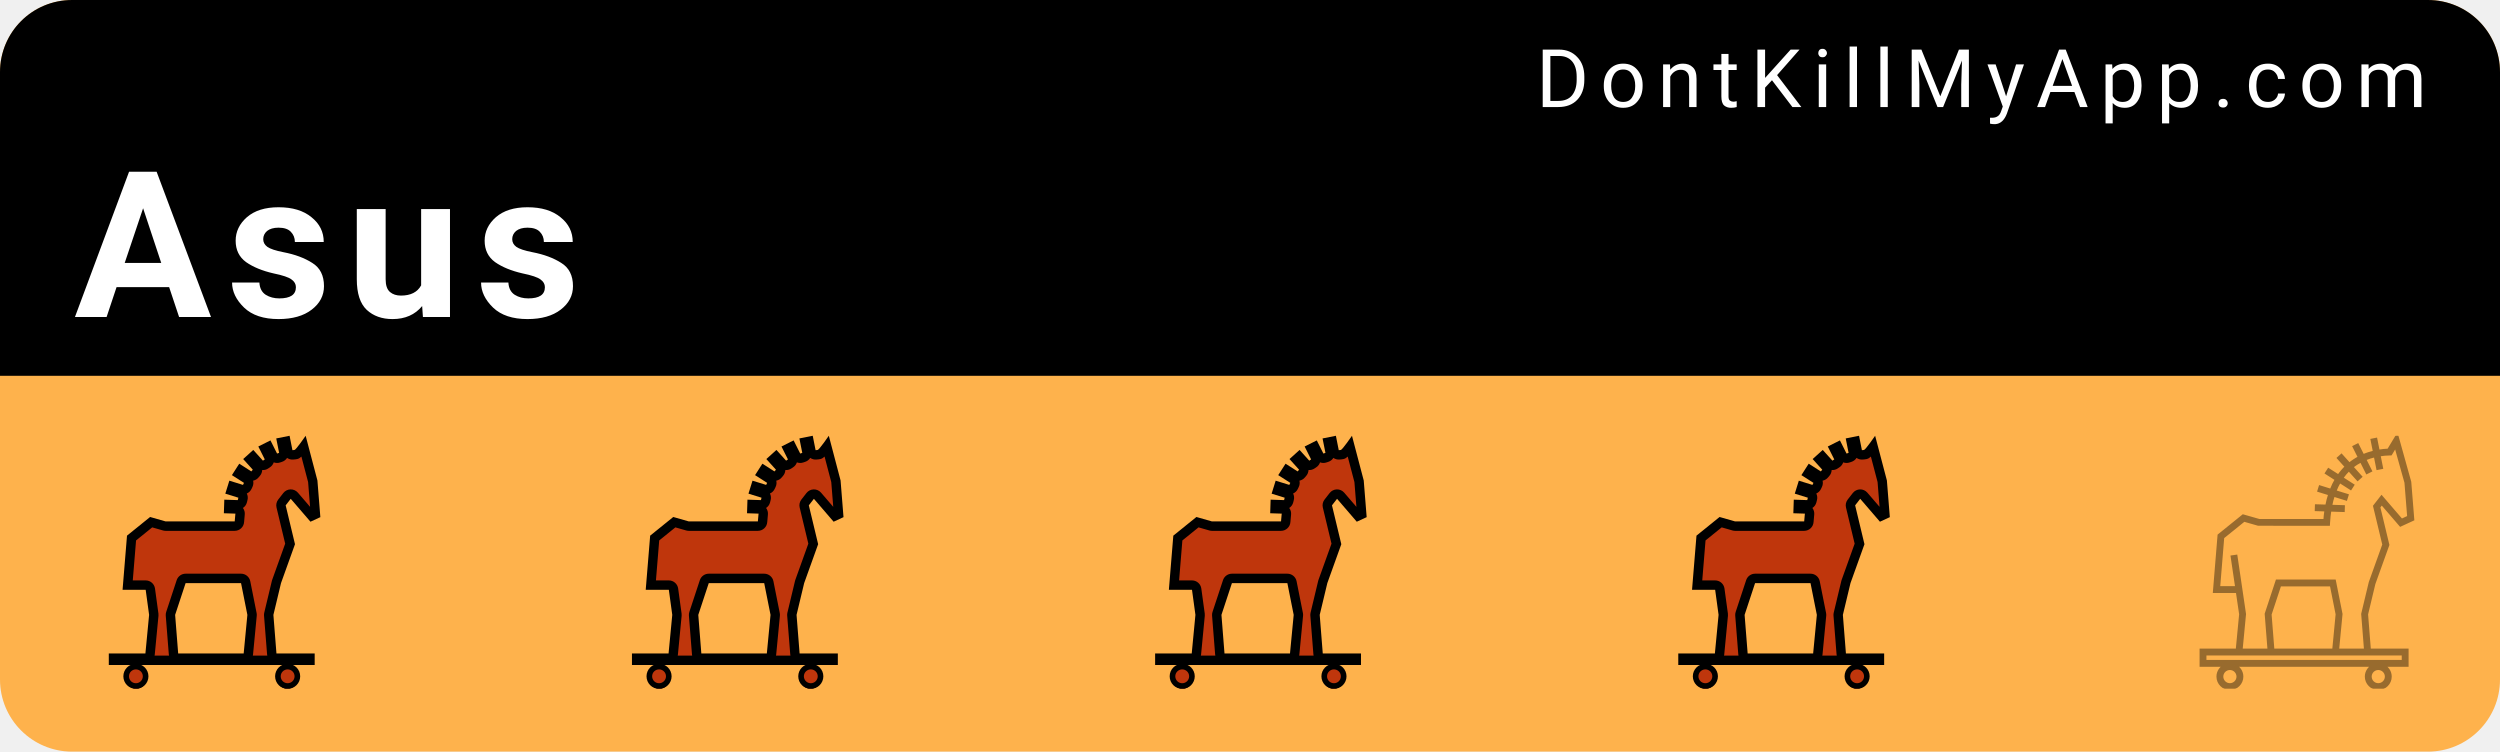
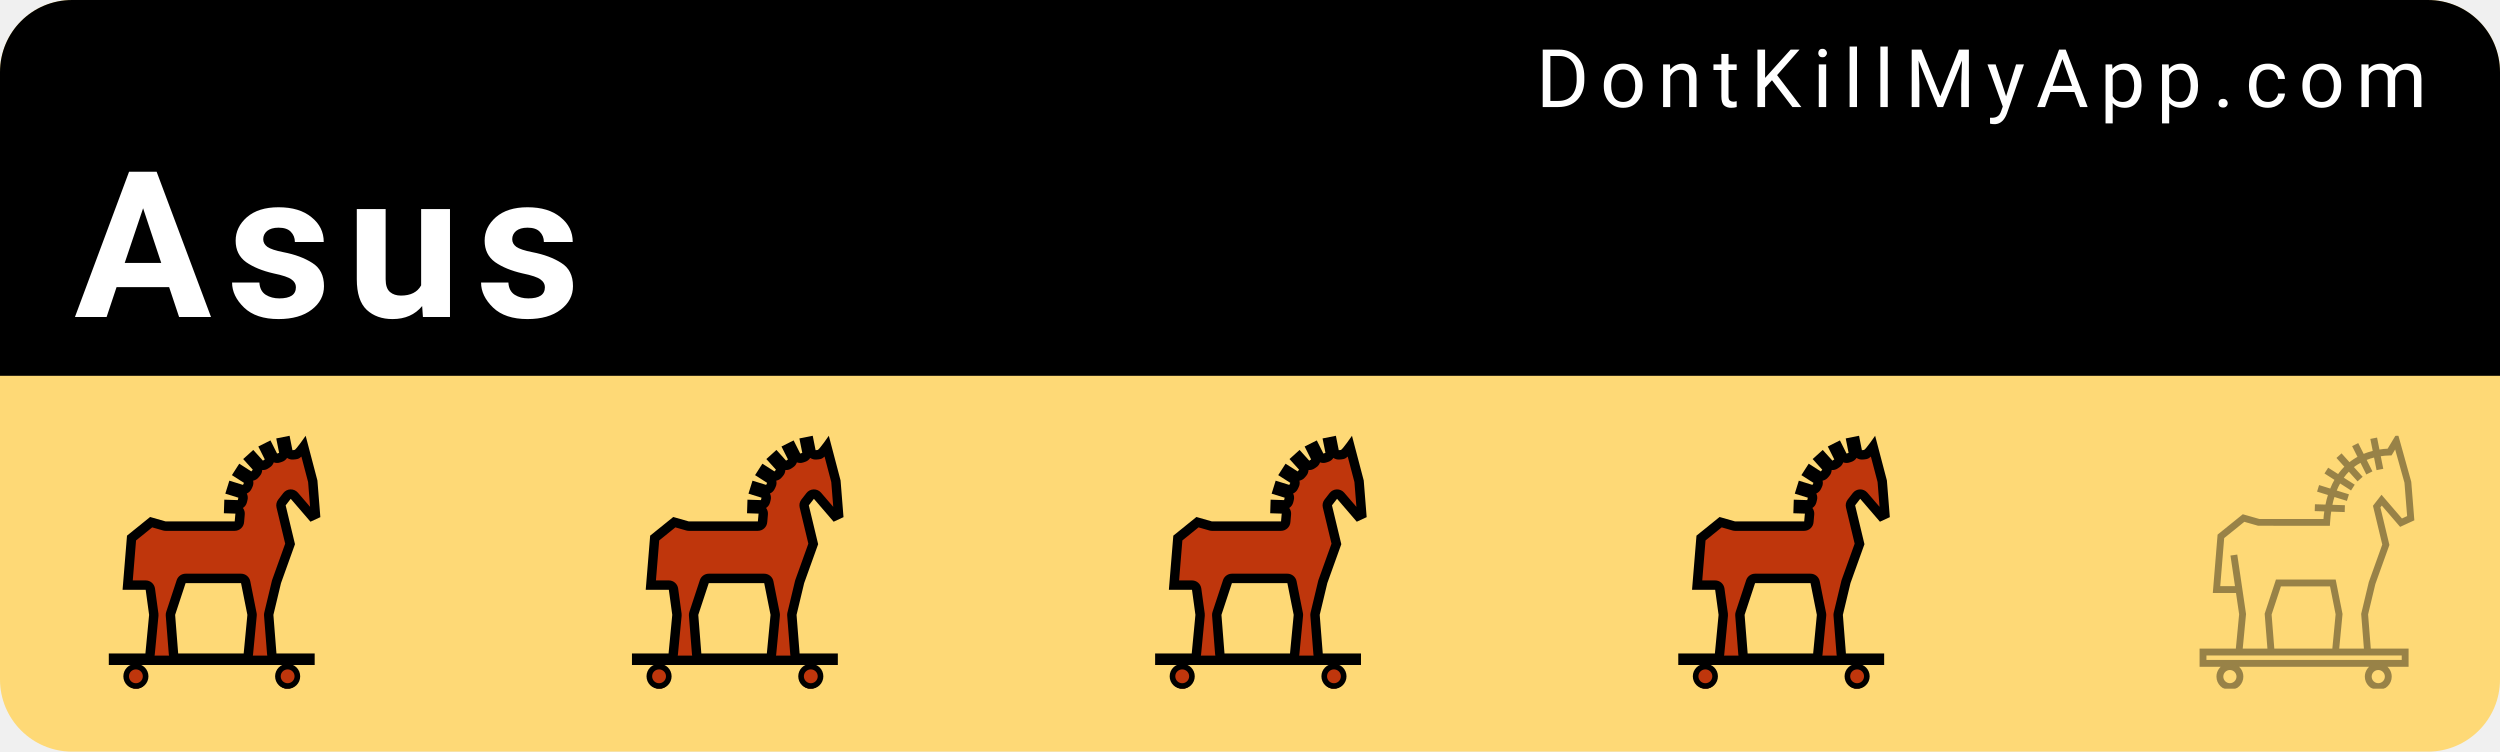
<svg xmlns="http://www.w3.org/2000/svg" width="153mm" height="46mm" viewBox="0 0 153 46" version="1.1" id="svg8">
  <defs id="defs2" />
  <g id="layer1" transform="translate(0,-251)">
-     <rect style="color:#000000;clip-rule:nonzero;display:inline;overflow:visible;visibility:visible;opacity:1;isolation:auto;mix-blend-mode:normal;color-interpolation:sRGB;color-interpolation-filters:linearRGB;solid-color:#000000;solid-opacity:1;fill:#feb24c;fill-opacity:1;fill-rule:nonzero;stroke:none;stroke-width:0.529;stroke-linecap:round;stroke-linejoin:miter;stroke-miterlimit:4;stroke-dasharray:none;stroke-dashoffset:0;stroke-opacity:1;color-rendering:auto;image-rendering:auto;shape-rendering:auto;text-rendering:auto;enable-background:accumulate" id="bkg" width="153" height="46" x="6.5503158e-15" y="251" rx="4.416" ry="4.416" />
+     <rect style="color:#000000;clip-rule:nonzero;display:inline;overflow:visible;visibility:visible;opacity:1;isolation:auto;mix-blend-mode:normal;color-interpolation:sRGB;color-interpolation-filters:linearRGB;solid-color:#000000;solid-opacity:1;fill:#fed976;fill-opacity:1;fill-rule:nonzero;stroke:none;stroke-width:0.529;stroke-linecap:round;stroke-linejoin:miter;stroke-miterlimit:4;stroke-dasharray:none;stroke-dashoffset:0;stroke-opacity:1;color-rendering:auto;image-rendering:auto;shape-rendering:auto;text-rendering:auto;enable-background:accumulate" id="bkg" width="153" height="46" x="6.5503158e-15" y="251" rx="4.416" ry="4.416" />
    <path style="color:#000000;clip-rule:nonzero;display:inline;overflow:visible;visibility:visible;opacity:1;isolation:auto;mix-blend-mode:normal;color-interpolation:sRGB;color-interpolation-filters:linearRGB;solid-color:#000000;solid-opacity:1;fill:#000000;fill-opacity:1;fill-rule:nonzero;stroke:none;stroke-width:2;stroke-linecap:round;stroke-linejoin:miter;stroke-miterlimit:4;stroke-dasharray:none;stroke-dashoffset:0;stroke-opacity:1;color-rendering:auto;image-rendering:auto;shape-rendering:auto;text-rendering:auto;enable-background:accumulate" d="M 16.689,0 C 7.443,0 0,7.443 0,16.689 V 86.93 H 578.268 V 16.689 C 578.268,7.443 570.824,0 561.578,0 Z" id="bkgtop" transform="matrix(0.2645833,0,0,0.2645833,0,251)" />
    <text xml:space="preserve" style="font-style:normal;font-variant:normal;font-weight:300;font-stretch:normal;font-size:9.648px;line-height:0%;font-family:Roboto;-inkscape-font-specification:'Roboto Light';text-align:start;letter-spacing:0.685px;word-spacing:0px;writing-mode:lr-tb;text-anchor:start;fill:#ffffff;fill-opacity:1;stroke:none;stroke-width:0.201px;stroke-linecap:butt;stroke-linejoin:miter;stroke-opacity:1" x="94.007" y="257.55" id="link">
      <tspan id="tspan817" x="94.007" y="257.55" style="font-style:normal;font-variant:normal;font-weight:normal;font-stretch:normal;font-size:4.939px;font-family:Roboto;-inkscape-font-specification:Roboto;fill:#ffffff;stroke-width:0.201px">DontKillMyApp.com</tspan>
    </text>
    <text xml:space="preserve" style="font-style:normal;font-variant:normal;font-weight:bold;font-stretch:normal;font-size:12.7px;line-height:0%;font-family:Roboto;-inkscape-font-specification:'Roboto Bold';text-align:start;letter-spacing:0.902px;word-spacing:0px;writing-mode:lr-tb;text-anchor:start;fill:#ffffff;fill-opacity:1;stroke:none;stroke-width:0.265px;stroke-linecap:butt;stroke-linejoin:miter;stroke-opacity:1" x="4.538" y="270.402" id="vendor">
      <tspan id="tspan821" x="4.538" y="270.402" style="font-style:normal;font-variant:normal;font-weight:bold;font-stretch:normal;font-size:12.5px;font-family:Roboto;-inkscape-font-specification:'Roboto Bold';fill:#ffffff;stroke-width:0.265px">Asus</tspan>
    </text>
    <g id="poo1" transform="matrix(0.01510025,0,0,0.01510025,5.393161,277.6693)">
      <svg version="1.1" x="0px" y="0px" viewBox="0 0 75.284 90" xml:space="preserve" id="svg14" width="1025" height="1025">
        <defs id="defs18" />
        <g id="g8" transform="translate(-12.358,-5)">
          <circle cx="75.88" cy="91.367" r="3.633" id="circle2" />
          <circle cx="22.104" cy="91.367" r="3.633" id="circle4" />
          <path d="M 70.933,68.74 73.642,57.429 78.616,43.583 75.297,29.754 77.107,27.43 84.123,35.584 87.642,33.96 86.598,20.908 82.413,5 c 0,0 -3.433,5.014 -3.983,5.058 -0.235,0.019 -0.476,0.041 -0.722,0.067 L 76.688,5 l -4.743,0.945 1.024,5.144 c -0.243,0.075 -0.487,0.155 -0.731,0.24 L 69.89,6.65 l -4.323,2.168 2.307,4.599 c -0.223,0.141 -0.444,0.287 -0.665,0.44 l -3.435,-3.814 -3.593,3.237 3.418,3.794 c -0.176,0.2 -0.351,0.402 -0.523,0.613 l -4.3,-2.751 -2.606,4.074 4.293,2.746 c -0.119,0.237 -0.234,0.483 -0.348,0.73 l -4.859,-1.507 -1.434,4.619 4.649,1.442 c -0.076,0.278 -0.144,0.567 -0.214,0.855 l -4.794,-0.156 -0.157,4.834 4.106,0.133 C 57.309,33.6 57.22,34.517 57.165,35.481 H 32.587 L 27.056,33.9 18.837,40.539 17.255,59.821 h 8.228 l 1.219,8.917 -1.315,13.722 H 12.358 v 4.115 H 85.623 V 82.46 H 72.017 Z M 37.046,82.462 35.962,68.74 39.693,57.429 h 19.724 l 2.255,11.311 -1.315,13.722 z" id="path6" />
        </g>
        <g transform="translate(-12.358,-5)" id="g821" style="fill:#bf360c;fill-opacity:1">
          <circle id="circle815" r="3.633" cy="91.367" cx="75.88" style="fill:#bf360c;fill-opacity:1" />
          <circle id="circle817" r="3.633" cy="91.367" cx="22.104" style="fill:#bf360c;fill-opacity:1" />
          <path style="fill:#bf360c;fill-opacity:1" id="path819" d="m 80.895,12.396 c -0.113,0.103 -0.209,0.199 -0.396,0.332 -0.277,0.196 -0.575,0.57 -1.801,0.668 -0.217,0.018 -0.43,0.037 -0.639,0.059 A 3.349,3.349 0 0 1 75.799,12.875 3.349,3.349 0 0 1 73.957,14.289 c -0.218,0.067 -0.424,0.134 -0.617,0.201 a 3.349,3.349 0 0 1 -2.287,-0.029 3.349,3.349 0 0 1 -1.391,1.787 c -0.185,0.117 -0.365,0.237 -0.547,0.363 a 3.349,3.349 0 0 1 -2.172,0.582 3.349,3.349 0 0 1 -0.83,2.094 c -0.165,0.188 -0.312,0.357 -0.441,0.516 a 3.349,3.349 0 0 1 -1.957,1.172 3.349,3.349 0 0 1 -0.26,2.283 c -0.088,0.176 -0.188,0.392 -0.299,0.633 a 3.349,3.349 0 0 1 -1.688,1.656 3.349,3.349 0 0 1 0.232,2.375 c -0.052,0.19 -0.113,0.451 -0.189,0.764 a 3.349,3.349 0 0 1 -1.422,2.008 3.349,3.349 0 0 1 0.648,2.395 c -0.099,0.856 -0.18,1.707 -0.23,2.584 a 3.349,3.349 0 0 1 -3.344,3.158 H 32.588 a 3.349,3.349 0 0 1 -0.92,-0.129 l -3.859,-1.104 -5.75,4.645 -1.168,14.229 h 4.592 a 3.349,3.349 0 0 1 3.318,2.896 l 1.219,8.918 a 3.349,3.349 0 0 1 0.016,0.773 L 28.721,82.781 a 3.349,3.349 0 0 1 -0.078,0.443 h 5.148 a 3.349,3.349 0 0 1 -0.082,-0.498 L 32.625,69.004 a 3.349,3.349 0 0 1 0.158,-1.312 l 3.73,-11.311 a 3.349,3.349 0 0 1 3.18,-2.301 h 19.725 a 3.349,3.349 0 0 1 3.285,2.695 l 2.254,11.311 a 3.349,3.349 0 0 1 0.049,0.975 l -1.314,13.723 a 3.349,3.349 0 0 1 -0.076,0.441 h 5.146 a 3.349,3.349 0 0 1 -0.082,-0.5 L 67.596,69.004 a 3.349,3.349 0 0 1 0.08,-1.043 l 2.709,-11.311 a 3.349,3.349 0 0 1 0.105,-0.354 L 75.125,43.391 72.041,30.535 a 3.349,3.349 0 0 1 0.613,-2.84 l 1.811,-2.324 a 3.349,3.349 0 0 1 5.182,-0.125 l 4.342,5.047 -0.705,-8.82 z" />
        </g>
        <circle style="color:#000000;clip-rule:nonzero;display:inline;overflow:visible;visibility:visible;opacity:1;isolation:auto;mix-blend-mode:normal;color-interpolation:sRGB;color-interpolation-filters:linearRGB;solid-color:#000000;solid-opacity:1;fill:#bf360c;fill-opacity:1;fill-rule:nonzero;stroke:#000000;stroke-width:2;stroke-linecap:round;stroke-linejoin:miter;stroke-miterlimit:4;stroke-dasharray:none;stroke-dashoffset:0;stroke-opacity:1;color-rendering:auto;image-rendering:auto;shape-rendering:auto;text-rendering:auto;enable-background:accumulate" id="path2590" cx="9.644" cy="85.599" r="3.464" />
        <circle r="3.464" cy="85.599" cx="63.644" id="circle2592" style="color:#000000;clip-rule:nonzero;display:inline;overflow:visible;visibility:visible;opacity:1;isolation:auto;mix-blend-mode:normal;color-interpolation:sRGB;color-interpolation-filters:linearRGB;solid-color:#000000;solid-opacity:1;fill:#bf360c;fill-opacity:1;fill-rule:nonzero;stroke:#000000;stroke-width:2;stroke-linecap:round;stroke-linejoin:miter;stroke-miterlimit:4;stroke-dasharray:none;stroke-dashoffset:0;stroke-opacity:1;color-rendering:auto;image-rendering:auto;shape-rendering:auto;text-rendering:auto;enable-background:accumulate" />
      </svg>
    </g>
    <g transform="matrix(0.01510025,0,0,0.01510025,37.41043,277.6693)" id="poo2">
      <svg version="1.1" x="0px" y="0px" viewBox="0 0 75.284 90" xml:space="preserve" id="svg14" width="1025" height="1025">
        <defs id="defs18" />
        <g id="g8" transform="translate(-12.358,-5)">
          <circle cx="75.88" cy="91.367" r="3.633" id="circle2" />
          <circle cx="22.104" cy="91.367" r="3.633" id="circle4" />
          <path d="M 70.933,68.74 73.642,57.429 78.616,43.583 75.297,29.754 77.107,27.43 84.123,35.584 87.642,33.96 86.598,20.908 82.413,5 c 0,0 -3.433,5.014 -3.983,5.058 -0.235,0.019 -0.476,0.041 -0.722,0.067 L 76.688,5 l -4.743,0.945 1.024,5.144 c -0.243,0.075 -0.487,0.155 -0.731,0.24 L 69.89,6.65 l -4.323,2.168 2.307,4.599 c -0.223,0.141 -0.444,0.287 -0.665,0.44 l -3.435,-3.814 -3.593,3.237 3.418,3.794 c -0.176,0.2 -0.351,0.402 -0.523,0.613 l -4.3,-2.751 -2.606,4.074 4.293,2.746 c -0.119,0.237 -0.234,0.483 -0.348,0.73 l -4.859,-1.507 -1.434,4.619 4.649,1.442 c -0.076,0.278 -0.144,0.567 -0.214,0.855 l -4.794,-0.156 -0.157,4.834 4.106,0.133 C 57.309,33.6 57.22,34.517 57.165,35.481 H 32.587 L 27.056,33.9 18.837,40.539 17.255,59.821 h 8.228 l 1.219,8.917 -1.315,13.722 H 12.358 v 4.115 H 85.623 V 82.46 H 72.017 Z M 37.046,82.462 35.962,68.74 39.693,57.429 h 19.724 l 2.255,11.311 -1.315,13.722 z" id="path6" />
        </g>
        <g transform="translate(-12.358,-5)" id="g821" style="fill:#bf360c;fill-opacity:1">
          <circle id="circle815" r="3.633" cy="91.367" cx="75.88" style="fill:#bf360c;fill-opacity:1" />
          <circle id="circle817" r="3.633" cy="91.367" cx="22.104" style="fill:#bf360c;fill-opacity:1" />
          <path style="fill:#bf360c;fill-opacity:1" id="path819" d="m 80.895,12.396 c -0.113,0.103 -0.209,0.199 -0.396,0.332 -0.277,0.196 -0.575,0.57 -1.801,0.668 -0.217,0.018 -0.43,0.037 -0.639,0.059 A 3.349,3.349 0 0 1 75.799,12.875 3.349,3.349 0 0 1 73.957,14.289 c -0.218,0.067 -0.424,0.134 -0.617,0.201 a 3.349,3.349 0 0 1 -2.287,-0.029 3.349,3.349 0 0 1 -1.391,1.787 c -0.185,0.117 -0.365,0.237 -0.547,0.363 a 3.349,3.349 0 0 1 -2.172,0.582 3.349,3.349 0 0 1 -0.83,2.094 c -0.165,0.188 -0.312,0.357 -0.441,0.516 a 3.349,3.349 0 0 1 -1.957,1.172 3.349,3.349 0 0 1 -0.26,2.283 c -0.088,0.176 -0.188,0.392 -0.299,0.633 a 3.349,3.349 0 0 1 -1.688,1.656 3.349,3.349 0 0 1 0.232,2.375 c -0.052,0.19 -0.113,0.451 -0.189,0.764 a 3.349,3.349 0 0 1 -1.422,2.008 3.349,3.349 0 0 1 0.648,2.395 c -0.099,0.856 -0.18,1.707 -0.23,2.584 a 3.349,3.349 0 0 1 -3.344,3.158 H 32.588 a 3.349,3.349 0 0 1 -0.92,-0.129 l -3.859,-1.104 -5.75,4.645 -1.168,14.229 h 4.592 a 3.349,3.349 0 0 1 3.318,2.896 l 1.219,8.918 a 3.349,3.349 0 0 1 0.016,0.773 L 28.721,82.781 a 3.349,3.349 0 0 1 -0.078,0.443 h 5.148 a 3.349,3.349 0 0 1 -0.082,-0.498 L 32.625,69.004 a 3.349,3.349 0 0 1 0.158,-1.312 l 3.73,-11.311 a 3.349,3.349 0 0 1 3.18,-2.301 h 19.725 a 3.349,3.349 0 0 1 3.285,2.695 l 2.254,11.311 a 3.349,3.349 0 0 1 0.049,0.975 l -1.314,13.723 a 3.349,3.349 0 0 1 -0.076,0.441 h 5.146 a 3.349,3.349 0 0 1 -0.082,-0.5 L 67.596,69.004 a 3.349,3.349 0 0 1 0.08,-1.043 l 2.709,-11.311 a 3.349,3.349 0 0 1 0.105,-0.354 L 75.125,43.391 72.041,30.535 a 3.349,3.349 0 0 1 0.613,-2.84 l 1.811,-2.324 a 3.349,3.349 0 0 1 5.182,-0.125 l 4.342,5.047 -0.705,-8.82 z" />
        </g>
        <circle style="color:#000000;clip-rule:nonzero;display:inline;overflow:visible;visibility:visible;opacity:1;isolation:auto;mix-blend-mode:normal;color-interpolation:sRGB;color-interpolation-filters:linearRGB;solid-color:#000000;solid-opacity:1;fill:#bf360c;fill-opacity:1;fill-rule:nonzero;stroke:#000000;stroke-width:2;stroke-linecap:round;stroke-linejoin:miter;stroke-miterlimit:4;stroke-dasharray:none;stroke-dashoffset:0;stroke-opacity:1;color-rendering:auto;image-rendering:auto;shape-rendering:auto;text-rendering:auto;enable-background:accumulate" id="path2590" cx="9.644" cy="85.599" r="3.464" />
        <circle r="3.464" cy="85.599" cx="63.644" id="circle2592" style="color:#000000;clip-rule:nonzero;display:inline;overflow:visible;visibility:visible;opacity:1;isolation:auto;mix-blend-mode:normal;color-interpolation:sRGB;color-interpolation-filters:linearRGB;solid-color:#000000;solid-opacity:1;fill:#bf360c;fill-opacity:1;fill-rule:nonzero;stroke:#000000;stroke-width:2;stroke-linecap:round;stroke-linejoin:miter;stroke-miterlimit:4;stroke-dasharray:none;stroke-dashoffset:0;stroke-opacity:1;color-rendering:auto;image-rendering:auto;shape-rendering:auto;text-rendering:auto;enable-background:accumulate" />
      </svg>
    </g>
    <g id="poo3" transform="matrix(0.01510025,0,0,0.01510025,69.4277,277.6693)">
      <svg version="1.1" x="0px" y="0px" viewBox="0 0 75.284 90" xml:space="preserve" id="svg14" width="1025" height="1025">
        <defs id="defs18" />
        <g id="g8" transform="translate(-12.358,-5)">
          <circle cx="75.88" cy="91.367" r="3.633" id="circle2" />
          <circle cx="22.104" cy="91.367" r="3.633" id="circle4" />
          <path d="M 70.933,68.74 73.642,57.429 78.616,43.583 75.297,29.754 77.107,27.43 84.123,35.584 87.642,33.96 86.598,20.908 82.413,5 c 0,0 -3.433,5.014 -3.983,5.058 -0.235,0.019 -0.476,0.041 -0.722,0.067 L 76.688,5 l -4.743,0.945 1.024,5.144 c -0.243,0.075 -0.487,0.155 -0.731,0.24 L 69.89,6.65 l -4.323,2.168 2.307,4.599 c -0.223,0.141 -0.444,0.287 -0.665,0.44 l -3.435,-3.814 -3.593,3.237 3.418,3.794 c -0.176,0.2 -0.351,0.402 -0.523,0.613 l -4.3,-2.751 -2.606,4.074 4.293,2.746 c -0.119,0.237 -0.234,0.483 -0.348,0.73 l -4.859,-1.507 -1.434,4.619 4.649,1.442 c -0.076,0.278 -0.144,0.567 -0.214,0.855 l -4.794,-0.156 -0.157,4.834 4.106,0.133 C 57.309,33.6 57.22,34.517 57.165,35.481 H 32.587 L 27.056,33.9 18.837,40.539 17.255,59.821 h 8.228 l 1.219,8.917 -1.315,13.722 H 12.358 v 4.115 H 85.623 V 82.46 H 72.017 Z M 37.046,82.462 35.962,68.74 39.693,57.429 h 19.724 l 2.255,11.311 -1.315,13.722 z" id="path6" />
        </g>
        <g transform="translate(-12.358,-5)" id="g821" style="fill:#bf360c;fill-opacity:1">
          <circle id="circle815" r="3.633" cy="91.367" cx="75.88" style="fill:#bf360c;fill-opacity:1" />
          <circle id="circle817" r="3.633" cy="91.367" cx="22.104" style="fill:#bf360c;fill-opacity:1" />
          <path style="fill:#bf360c;fill-opacity:1" id="path819" d="m 80.895,12.396 c -0.113,0.103 -0.209,0.199 -0.396,0.332 -0.277,0.196 -0.575,0.57 -1.801,0.668 -0.217,0.018 -0.43,0.037 -0.639,0.059 A 3.349,3.349 0 0 1 75.799,12.875 3.349,3.349 0 0 1 73.957,14.289 c -0.218,0.067 -0.424,0.134 -0.617,0.201 a 3.349,3.349 0 0 1 -2.287,-0.029 3.349,3.349 0 0 1 -1.391,1.787 c -0.185,0.117 -0.365,0.237 -0.547,0.363 a 3.349,3.349 0 0 1 -2.172,0.582 3.349,3.349 0 0 1 -0.83,2.094 c -0.165,0.188 -0.312,0.357 -0.441,0.516 a 3.349,3.349 0 0 1 -1.957,1.172 3.349,3.349 0 0 1 -0.26,2.283 c -0.088,0.176 -0.188,0.392 -0.299,0.633 a 3.349,3.349 0 0 1 -1.688,1.656 3.349,3.349 0 0 1 0.232,2.375 c -0.052,0.19 -0.113,0.451 -0.189,0.764 a 3.349,3.349 0 0 1 -1.422,2.008 3.349,3.349 0 0 1 0.648,2.395 c -0.099,0.856 -0.18,1.707 -0.23,2.584 a 3.349,3.349 0 0 1 -3.344,3.158 H 32.588 a 3.349,3.349 0 0 1 -0.92,-0.129 l -3.859,-1.104 -5.75,4.645 -1.168,14.229 h 4.592 a 3.349,3.349 0 0 1 3.318,2.896 l 1.219,8.918 a 3.349,3.349 0 0 1 0.016,0.773 L 28.721,82.781 a 3.349,3.349 0 0 1 -0.078,0.443 h 5.148 a 3.349,3.349 0 0 1 -0.082,-0.498 L 32.625,69.004 a 3.349,3.349 0 0 1 0.158,-1.312 l 3.73,-11.311 a 3.349,3.349 0 0 1 3.18,-2.301 h 19.725 a 3.349,3.349 0 0 1 3.285,2.695 l 2.254,11.311 a 3.349,3.349 0 0 1 0.049,0.975 l -1.314,13.723 a 3.349,3.349 0 0 1 -0.076,0.441 h 5.146 a 3.349,3.349 0 0 1 -0.082,-0.5 L 67.596,69.004 a 3.349,3.349 0 0 1 0.08,-1.043 l 2.709,-11.311 a 3.349,3.349 0 0 1 0.105,-0.354 L 75.125,43.391 72.041,30.535 a 3.349,3.349 0 0 1 0.613,-2.84 l 1.811,-2.324 a 3.349,3.349 0 0 1 5.182,-0.125 l 4.342,5.047 -0.705,-8.82 z" />
        </g>
        <circle style="color:#000000;clip-rule:nonzero;display:inline;overflow:visible;visibility:visible;opacity:1;isolation:auto;mix-blend-mode:normal;color-interpolation:sRGB;color-interpolation-filters:linearRGB;solid-color:#000000;solid-opacity:1;fill:#bf360c;fill-opacity:1;fill-rule:nonzero;stroke:#000000;stroke-width:2;stroke-linecap:round;stroke-linejoin:miter;stroke-miterlimit:4;stroke-dasharray:none;stroke-dashoffset:0;stroke-opacity:1;color-rendering:auto;image-rendering:auto;shape-rendering:auto;text-rendering:auto;enable-background:accumulate" id="path2590" cx="9.644" cy="85.599" r="3.464" />
        <circle r="3.464" cy="85.599" cx="63.644" id="circle2592" style="color:#000000;clip-rule:nonzero;display:inline;overflow:visible;visibility:visible;opacity:1;isolation:auto;mix-blend-mode:normal;color-interpolation:sRGB;color-interpolation-filters:linearRGB;solid-color:#000000;solid-opacity:1;fill:#bf360c;fill-opacity:1;fill-rule:nonzero;stroke:#000000;stroke-width:2;stroke-linecap:round;stroke-linejoin:miter;stroke-miterlimit:4;stroke-dasharray:none;stroke-dashoffset:0;stroke-opacity:1;color-rendering:auto;image-rendering:auto;shape-rendering:auto;text-rendering:auto;enable-background:accumulate" />
      </svg>
    </g>
    <g transform="matrix(0.01510025,0,0,0.01510025,101.445,277.6693)" id="poo4">
      <svg version="1.1" x="0px" y="0px" viewBox="0 0 75.284 90" xml:space="preserve" id="svg14" width="1025" height="1025">
        <defs id="defs18" />
        <g id="g8" transform="translate(-12.358,-5)">
          <circle cx="75.88" cy="91.367" r="3.633" id="circle2" />
          <circle cx="22.104" cy="91.367" r="3.633" id="circle4" />
          <path d="M 70.933,68.74 73.642,57.429 78.616,43.583 75.297,29.754 77.107,27.43 84.123,35.584 87.642,33.96 86.598,20.908 82.413,5 c 0,0 -3.433,5.014 -3.983,5.058 -0.235,0.019 -0.476,0.041 -0.722,0.067 L 76.688,5 l -4.743,0.945 1.024,5.144 c -0.243,0.075 -0.487,0.155 -0.731,0.24 L 69.89,6.65 l -4.323,2.168 2.307,4.599 c -0.223,0.141 -0.444,0.287 -0.665,0.44 l -3.435,-3.814 -3.593,3.237 3.418,3.794 c -0.176,0.2 -0.351,0.402 -0.523,0.613 l -4.3,-2.751 -2.606,4.074 4.293,2.746 c -0.119,0.237 -0.234,0.483 -0.348,0.73 l -4.859,-1.507 -1.434,4.619 4.649,1.442 c -0.076,0.278 -0.144,0.567 -0.214,0.855 l -4.794,-0.156 -0.157,4.834 4.106,0.133 C 57.309,33.6 57.22,34.517 57.165,35.481 H 32.587 L 27.056,33.9 18.837,40.539 17.255,59.821 h 8.228 l 1.219,8.917 -1.315,13.722 H 12.358 v 4.115 H 85.623 V 82.46 H 72.017 Z M 37.046,82.462 35.962,68.74 39.693,57.429 h 19.724 l 2.255,11.311 -1.315,13.722 z" id="path6" />
        </g>
        <g transform="translate(-12.358,-5)" id="g821" style="fill:#bf360c;fill-opacity:1">
          <circle id="circle815" r="3.633" cy="91.367" cx="75.88" style="fill:#bf360c;fill-opacity:1" />
          <circle id="circle817" r="3.633" cy="91.367" cx="22.104" style="fill:#bf360c;fill-opacity:1" />
          <path style="fill:#bf360c;fill-opacity:1" id="path819" d="m 80.895,12.396 c -0.113,0.103 -0.209,0.199 -0.396,0.332 -0.277,0.196 -0.575,0.57 -1.801,0.668 -0.217,0.018 -0.43,0.037 -0.639,0.059 A 3.349,3.349 0 0 1 75.799,12.875 3.349,3.349 0 0 1 73.957,14.289 c -0.218,0.067 -0.424,0.134 -0.617,0.201 a 3.349,3.349 0 0 1 -2.287,-0.029 3.349,3.349 0 0 1 -1.391,1.787 c -0.185,0.117 -0.365,0.237 -0.547,0.363 a 3.349,3.349 0 0 1 -2.172,0.582 3.349,3.349 0 0 1 -0.83,2.094 c -0.165,0.188 -0.312,0.357 -0.441,0.516 a 3.349,3.349 0 0 1 -1.957,1.172 3.349,3.349 0 0 1 -0.26,2.283 c -0.088,0.176 -0.188,0.392 -0.299,0.633 a 3.349,3.349 0 0 1 -1.688,1.656 3.349,3.349 0 0 1 0.232,2.375 c -0.052,0.19 -0.113,0.451 -0.189,0.764 a 3.349,3.349 0 0 1 -1.422,2.008 3.349,3.349 0 0 1 0.648,2.395 c -0.099,0.856 -0.18,1.707 -0.23,2.584 a 3.349,3.349 0 0 1 -3.344,3.158 H 32.588 a 3.349,3.349 0 0 1 -0.92,-0.129 l -3.859,-1.104 -5.75,4.645 -1.168,14.229 h 4.592 a 3.349,3.349 0 0 1 3.318,2.896 l 1.219,8.918 a 3.349,3.349 0 0 1 0.016,0.773 L 28.721,82.781 a 3.349,3.349 0 0 1 -0.078,0.443 h 5.148 a 3.349,3.349 0 0 1 -0.082,-0.498 L 32.625,69.004 a 3.349,3.349 0 0 1 0.158,-1.312 l 3.73,-11.311 a 3.349,3.349 0 0 1 3.18,-2.301 h 19.725 a 3.349,3.349 0 0 1 3.285,2.695 l 2.254,11.311 a 3.349,3.349 0 0 1 0.049,0.975 l -1.314,13.723 a 3.349,3.349 0 0 1 -0.076,0.441 h 5.146 a 3.349,3.349 0 0 1 -0.082,-0.5 L 67.596,69.004 a 3.349,3.349 0 0 1 0.08,-1.043 l 2.709,-11.311 a 3.349,3.349 0 0 1 0.105,-0.354 L 75.125,43.391 72.041,30.535 a 3.349,3.349 0 0 1 0.613,-2.84 l 1.811,-2.324 a 3.349,3.349 0 0 1 5.182,-0.125 l 4.342,5.047 -0.705,-8.82 z" />
        </g>
        <circle style="color:#000000;clip-rule:nonzero;display:inline;overflow:visible;visibility:visible;opacity:1;isolation:auto;mix-blend-mode:normal;color-interpolation:sRGB;color-interpolation-filters:linearRGB;solid-color:#000000;solid-opacity:1;fill:#bf360c;fill-opacity:1;fill-rule:nonzero;stroke:#000000;stroke-width:2;stroke-linecap:round;stroke-linejoin:miter;stroke-miterlimit:4;stroke-dasharray:none;stroke-dashoffset:0;stroke-opacity:1;color-rendering:auto;image-rendering:auto;shape-rendering:auto;text-rendering:auto;enable-background:accumulate" id="path2590" cx="9.644" cy="85.599" r="3.464" />
        <circle r="3.464" cy="85.599" cx="63.644" id="circle2592" style="color:#000000;clip-rule:nonzero;display:inline;overflow:visible;visibility:visible;opacity:1;isolation:auto;mix-blend-mode:normal;color-interpolation:sRGB;color-interpolation-filters:linearRGB;solid-color:#000000;solid-opacity:1;fill:#bf360c;fill-opacity:1;fill-rule:nonzero;stroke:#000000;stroke-width:2;stroke-linecap:round;stroke-linejoin:miter;stroke-miterlimit:4;stroke-dasharray:none;stroke-dashoffset:0;stroke-opacity:1;color-rendering:auto;image-rendering:auto;shape-rendering:auto;text-rendering:auto;enable-background:accumulate" />
      </svg>
    </g>
    <g transform="matrix(0.01510025,0,0,0.01510025,133.445,277.6693)" id="poo5">
      <svg version="1.1" x="0px" y="0px" viewBox="0 0 77.221 92.142" xml:space="preserve" id="svg8" width="1025" height="1025">
        <defs id="defs12" />
        <path d="m 6.144,87.741 c 0,2.427 1.975,4.401 4.403,4.401 2.426,0 4.4,-1.975 4.4,-4.401 0,-1.833 -1.127,-3.405 -2.723,-4.066 h 50.704 c -1.597,0.661 -2.724,2.233 -2.724,4.066 0,2.427 1.975,4.401 4.402,4.401 2.427,0 4.401,-1.975 4.401,-4.401 0,-1.833 -1.127,-3.405 -2.724,-4.066 h 8.868 V 78.038 H 61.417 L 60.391,65.052 63.063,53.876 68.139,39.747 64.834,25.978 65.869,24.649 72.694,32.58 77.221,30.492 76.13,16.85 71.43,0 68.303,5.185 c -1.057,0.039 -2.307,0.148 -3.67,0.386 L 63.77,1.246 62.299,1.539 63.162,5.875 c -1.321,0.31 -2.713,0.751 -4.118,1.366 l -1.962,-3.912 -1.341,0.673 1.95,3.887 c -1.234,0.644 -2.459,1.436 -3.636,2.406 l -2.868,-3.184 -1.114,1.004 2.859,3.174 c -1.001,0.956 -1.949,2.066 -2.825,3.336 l -3.601,-2.304 -0.809,1.264 3.598,2.302 c -0.706,1.182 -1.348,2.492 -1.91,3.944 l -4.012,-1.245 -0.444,1.433 3.952,1.226 c -0.44,1.333 -0.815,2.775 -1.114,4.335 l -3.752,-0.122 -0.049,1.499 3.54,0.115 c -0.182,1.184 -0.325,2.425 -0.418,3.739 H 21.19 L 15.357,29.144 6.542,36.264 4.859,56.78 h 8.34 l 1.214,8.233 -1.248,13.026 H 0 v 5.637 h 8.868 c -1.597,0.661 -2.724,2.233 -2.724,4.065 z m 7.303,0 c 0,1.6 -1.301,2.901 -2.9,2.901 -1.601,0 -2.903,-1.302 -2.903,-2.901 0,-1.6 1.302,-2.902 2.903,-2.902 1.599,0.001 2.9,1.302 2.9,2.902 z m 54.061,0 c 0,1.6 -1.302,2.901 -2.901,2.901 -1.601,0 -2.902,-1.302 -2.902,-2.901 0,-1.6 1.302,-2.902 2.902,-2.902 1.599,0.001 2.901,1.302 2.901,2.902 z m -54.7,-43.896 -1.484,0.219 1.654,11.216 H 6.487 l 1.498,-18.253 7.709,-6.227 5.186,1.482 25.619,0.029 0.041,-0.707 c 0.092,-1.596 0.259,-3.081 0.478,-4.483 l 4.872,0.158 0.049,-1.499 -4.661,-0.151 c 0.278,-1.415 0.618,-2.73 1.015,-3.946 l 4.556,1.413 0.444,-1.433 -4.498,-1.395 c 0.51,-1.32 1.09,-2.514 1.727,-3.596 l 4.01,2.565 0.809,-1.264 -4.018,-2.571 c 0.795,-1.159 1.662,-2.163 2.574,-3.043 l 3.196,3.548 1.114,-1.004 -3.193,-3.544 c 1.068,-0.877 2.185,-1.598 3.321,-2.188 l 2.133,4.254 1.341,-0.673 -2.118,-4.224 C 60.95,7.989 62.216,7.597 63.449,7.315 l 0.92,4.621 1.471,-0.293 -0.919,-4.619 C 66.28,6.799 67.577,6.697 68.749,6.673 l 0.413,-0.009 1.759,-2.916 3.72,13.293 1.001,12.526 -2.548,1.176 -7.282,-8.462 -2.604,3.344 3.369,14.035 -4.948,13.787 -2.75,11.486 1.035,13.104 H 49.828 L 51.082,64.954 48.673,52.872 H 27.686 l -3.968,12.029 1.038,13.136 H 14.672 L 15.924,64.973 Z M 26.261,78.039 25.238,65.085 28.772,54.374 h 18.671 l 2.125,10.659 -1.247,13.006 z M 1.5,79.539 h 72.152 v 2.637 H 1.5 Z" id="path2" style="stroke:#000000;stroke-opacity:1;opacity:0.4" />
      </svg>
    </g>
  </g>
</svg>
